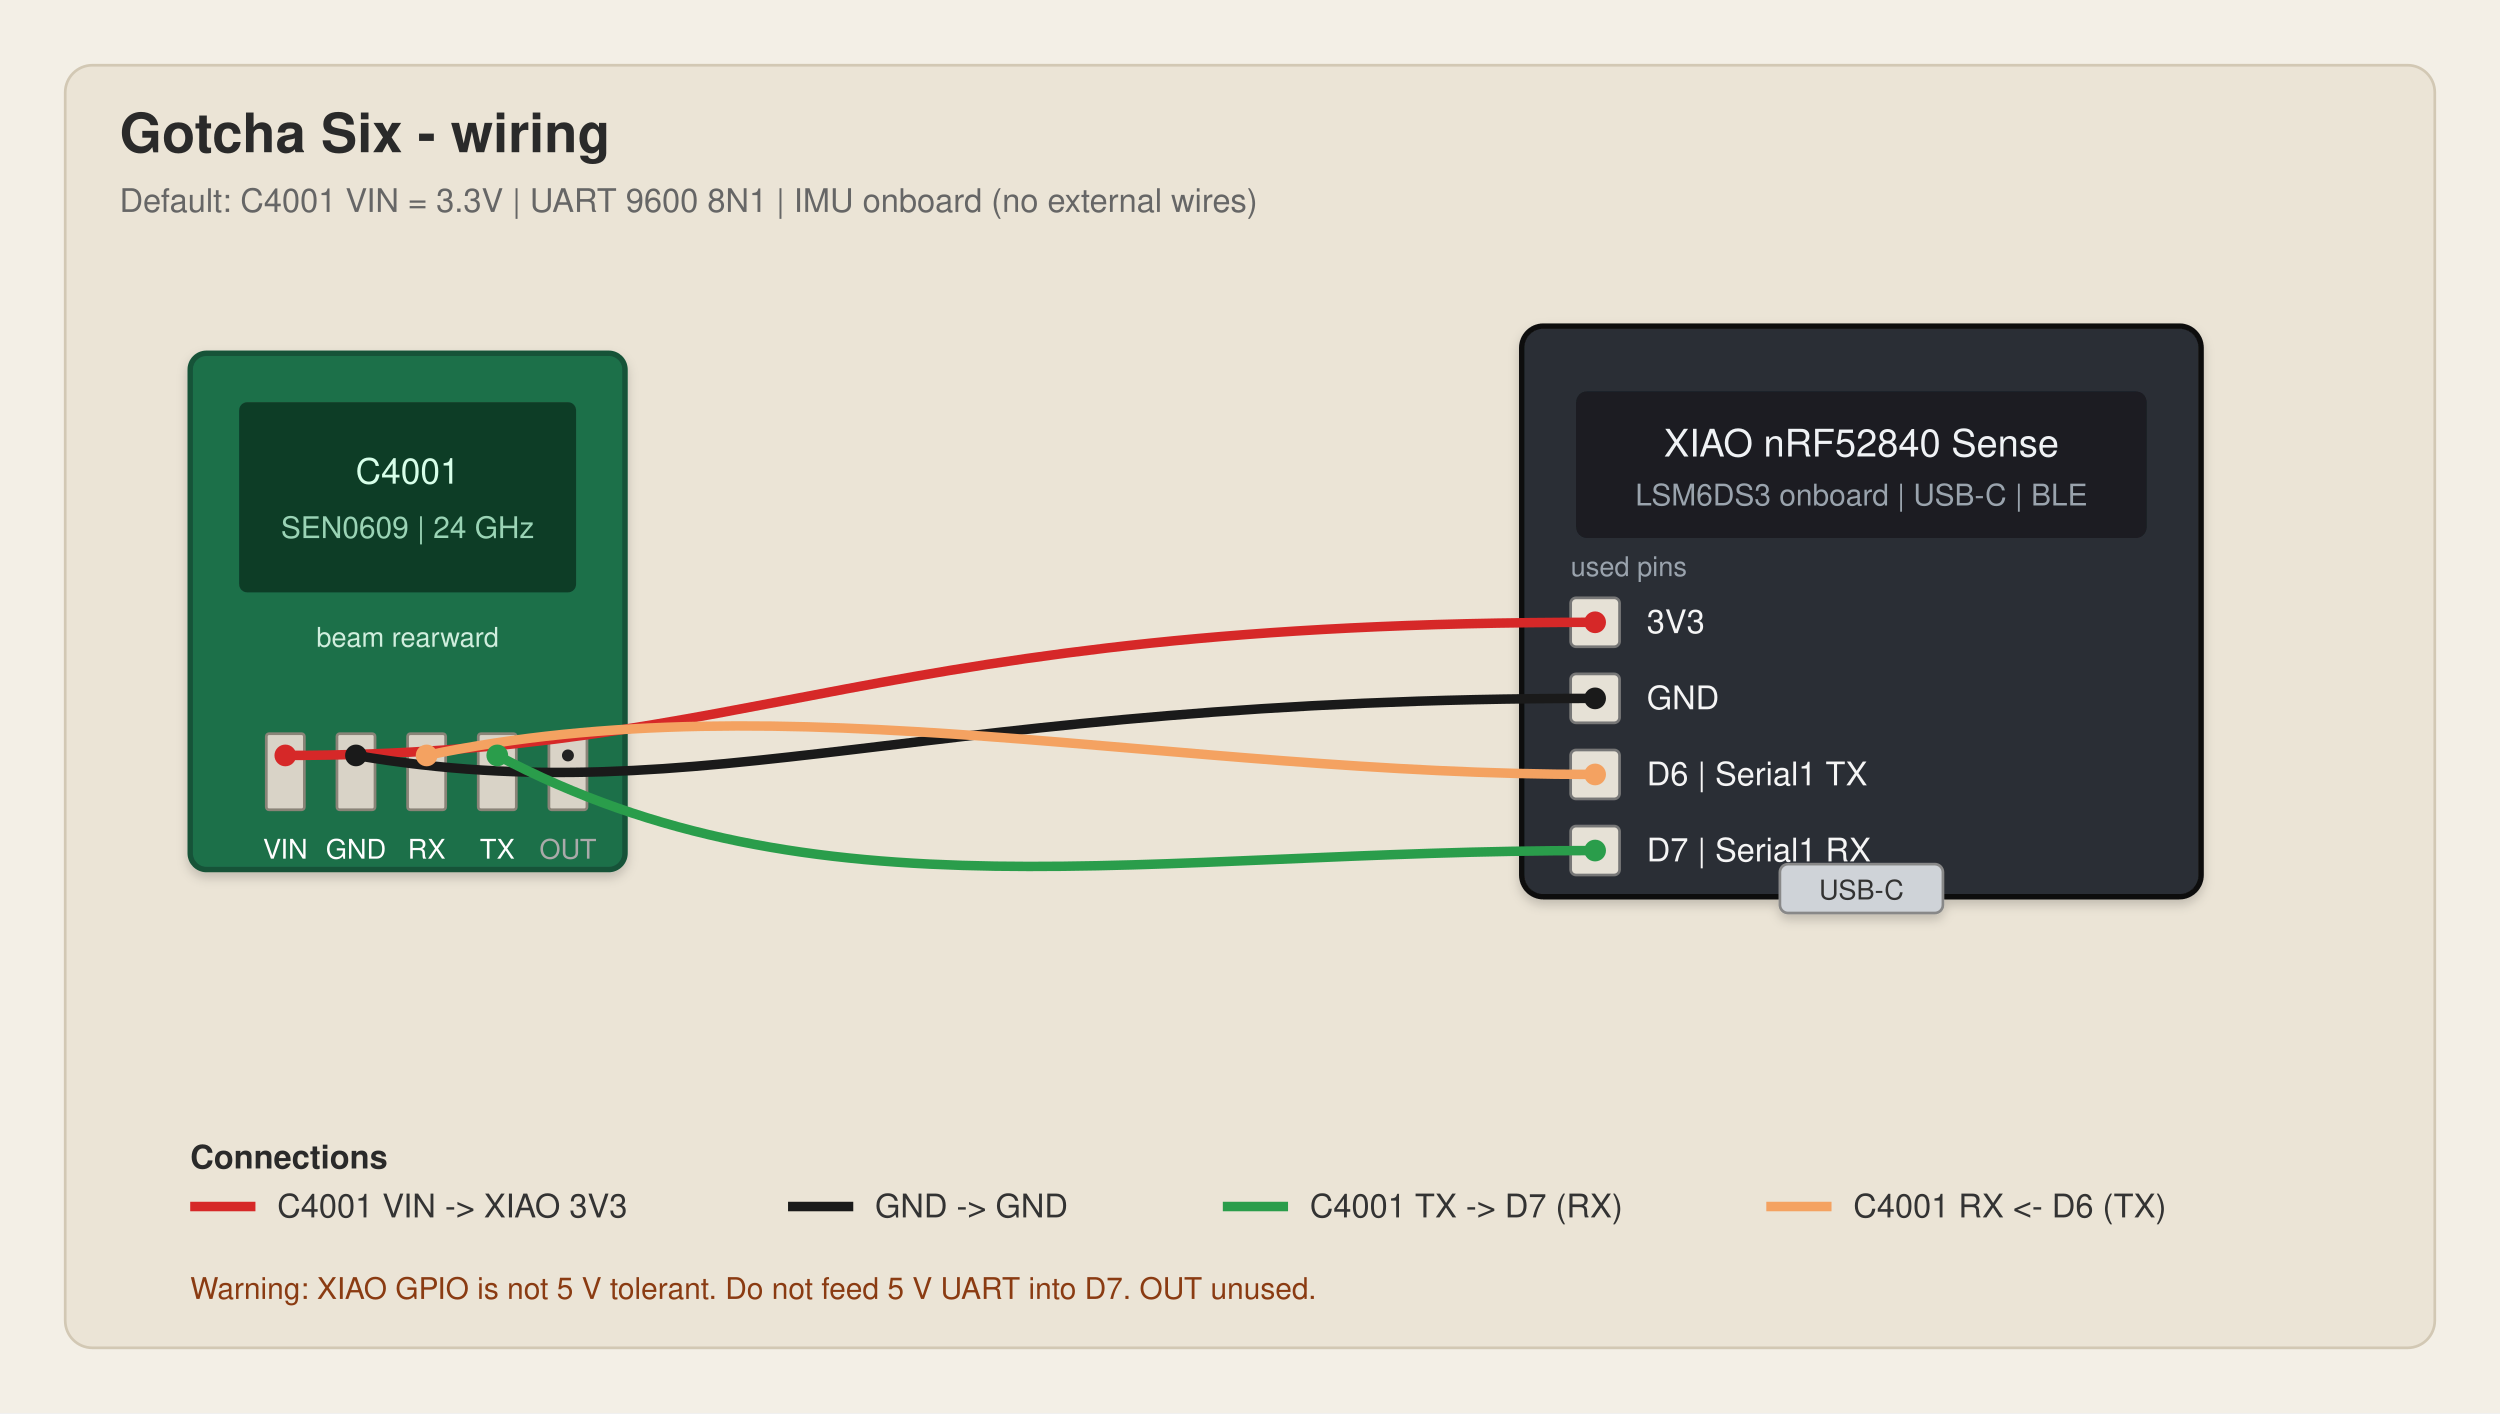
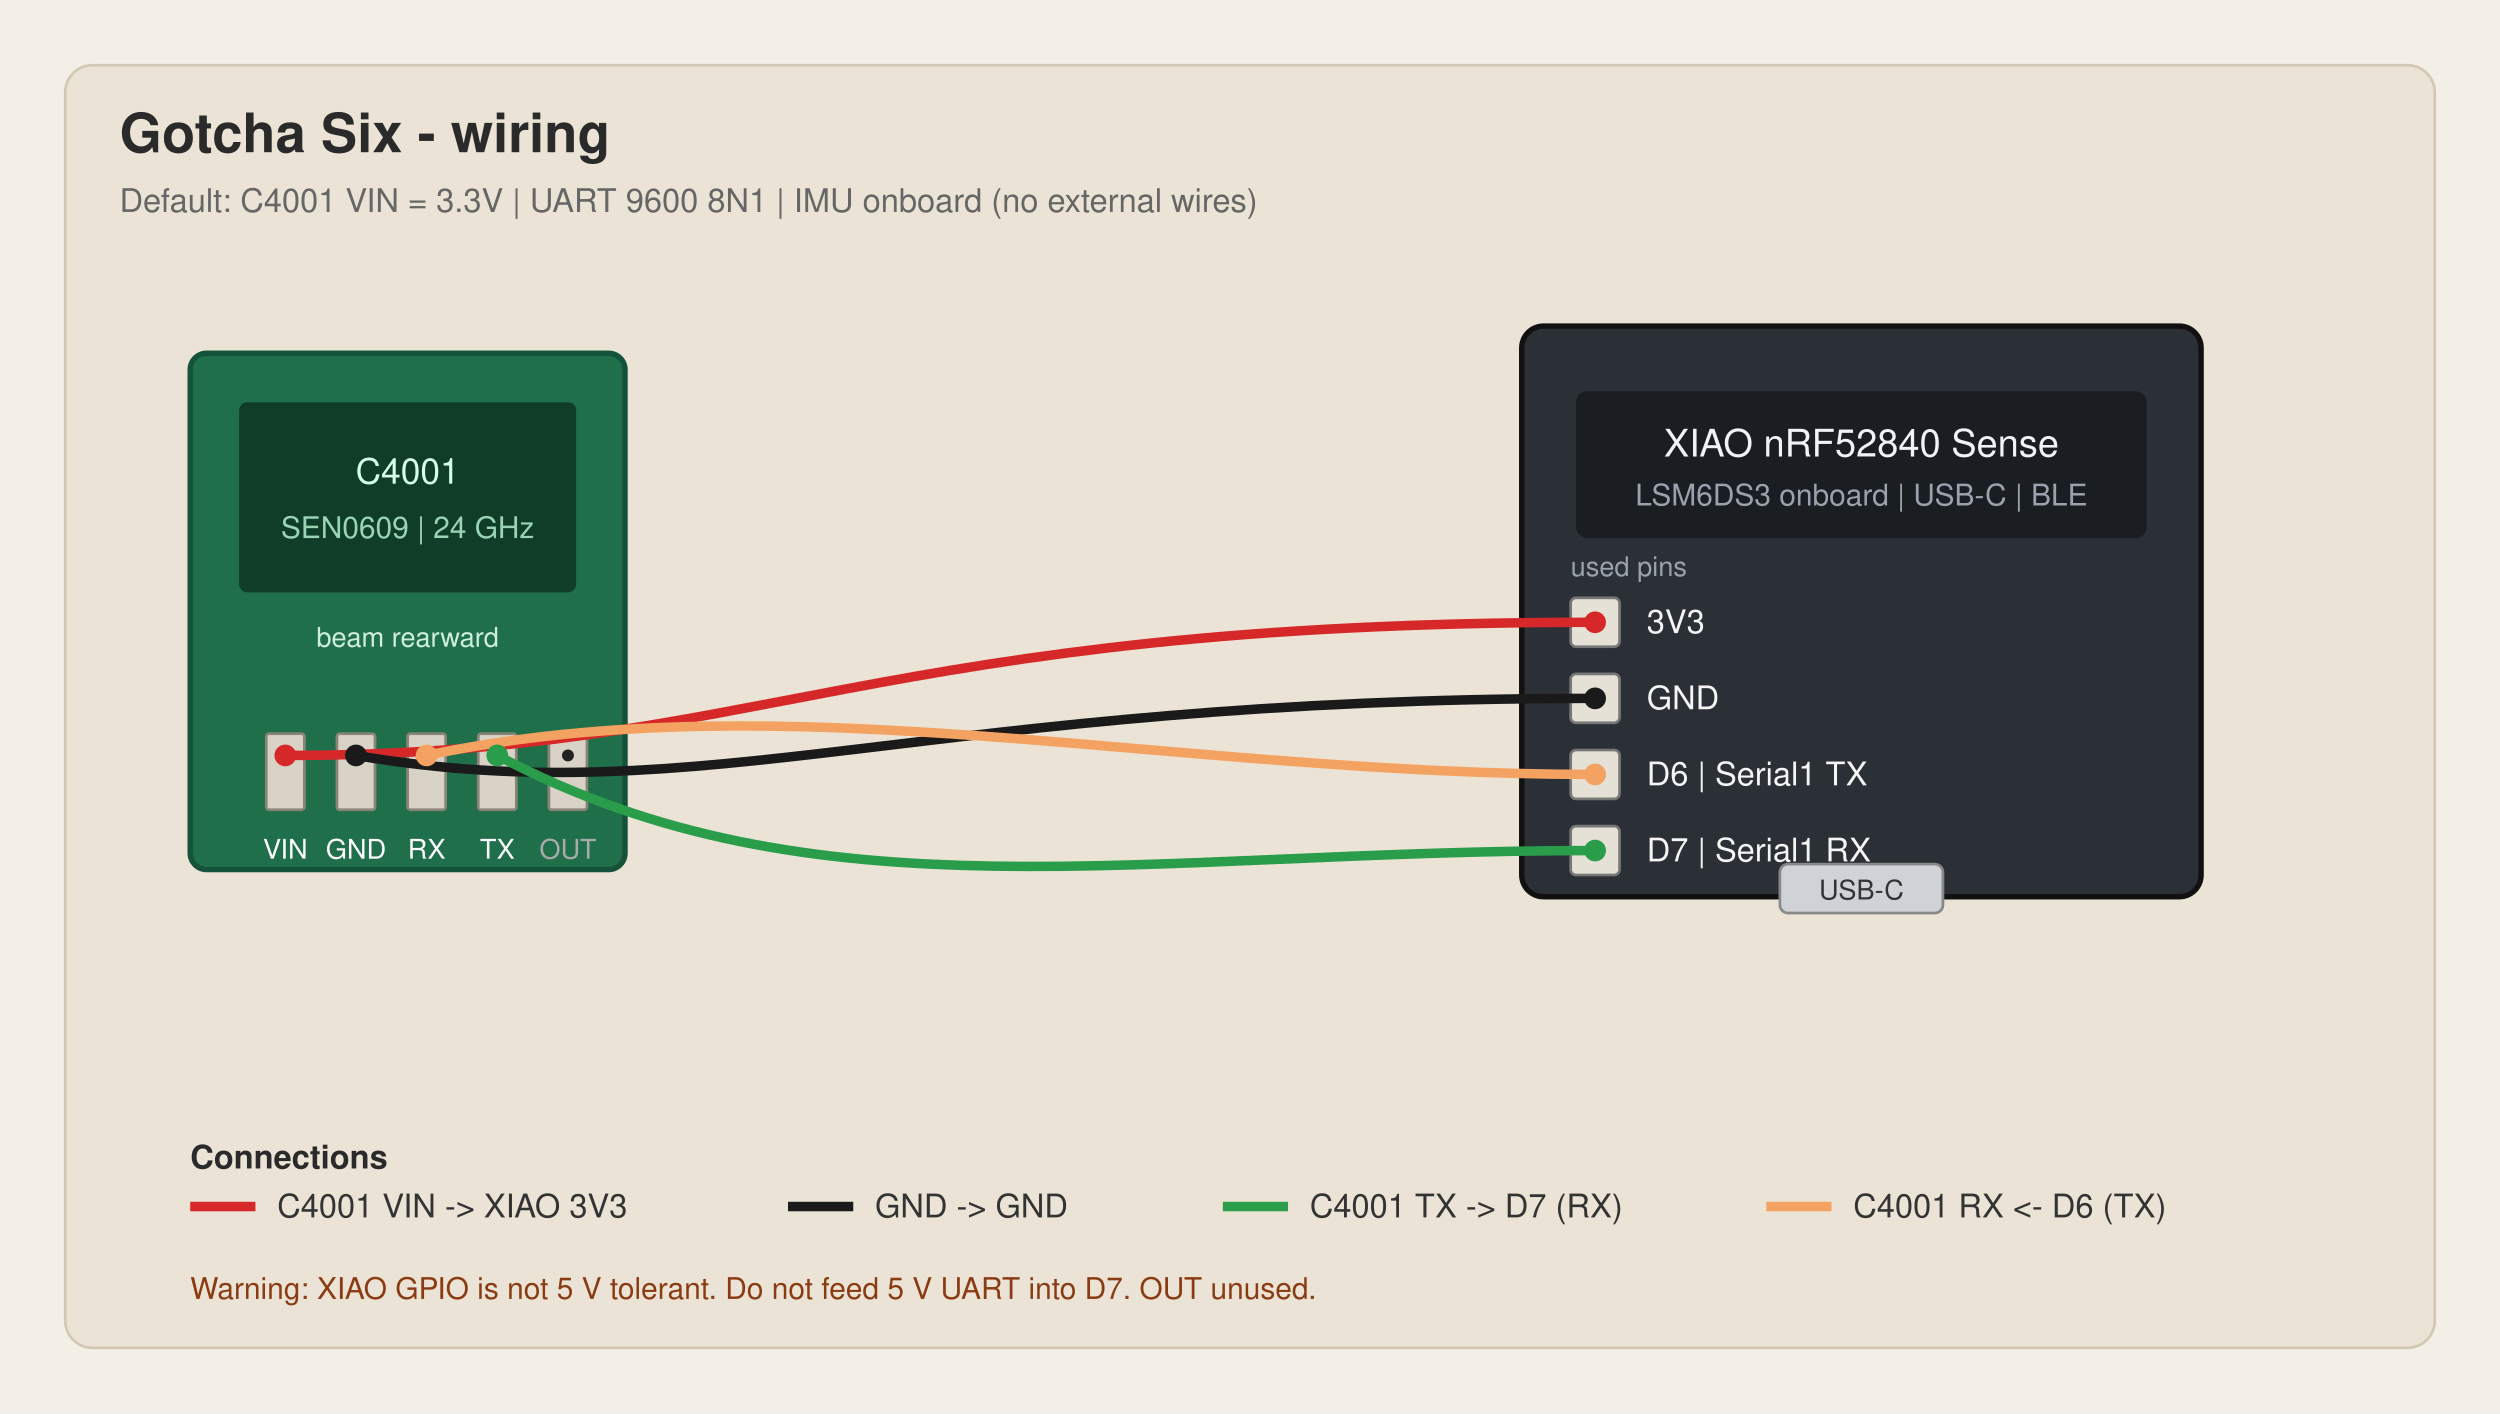
<svg xmlns="http://www.w3.org/2000/svg" width="920" height="520" viewBox="0 0 920 520" role="img" aria-labelledby="title desc">
-   <defs>
-     <filter id="shadow" x="-5%" y="-5%" width="120%" height="120%">
-       <feDropShadow dx="0" dy="2" stdDeviation="2" flood-opacity="0.18" />
-     </filter>
-   </defs>
  <rect width="920" height="520" fill="#f3efe6" />
  <rect x="24" y="24" width="872" height="472" rx="10" fill="#ebe4d6" stroke="#d2c8b4" />
  <text x="44" y="56" font-family="Helvetica, Arial, sans-serif" font-size="20" font-weight="700" fill="#2a2a2a">Gotcha Six - wiring</text>
  <text x="44" y="78" font-family="Helvetica, Arial, sans-serif" font-size="12" fill="#666">Default: C4001 VIN = 3.3V | UART 9600 8N1 | IMU onboard (no external wires)</text>
-   <g transform="translate(70,130)" filter="url(#shadow)">
+   <g transform="translate(70,130)">
    <rect width="160" height="190" rx="6" fill="#1f6f4a" stroke="#145239" stroke-width="2" />
    <rect x="18" y="18" width="124" height="70" rx="3" fill="#0f3d28" />
    <text x="80" y="48" text-anchor="middle" font-family="Helvetica, Arial, sans-serif" font-size="13" fill="#d7ffe9">C4001</text>
    <text x="80" y="68" text-anchor="middle" font-family="Helvetica, Arial, sans-serif" font-size="11" fill="#9ad4b5">SEN0609 | 24 GHz</text>
    <text x="80" y="108" text-anchor="middle" font-family="Helvetica, Arial, sans-serif" font-size="10" fill="#cfeedd">beam rearward</text>
    <g transform="translate(28,140)">
      <g>
        <rect x="0" y="0" width="14" height="28" rx="1" fill="#d9d3c7" stroke="#8a8478" />
        <circle cx="7" cy="8" r="2.2" fill="#222" />
        <text x="7" y="46" text-anchor="middle" font-family="Helvetica, Arial, sans-serif" font-size="10" fill="#fff">VIN</text>
      </g>
      <g transform="translate(26,0)">
        <rect x="0" y="0" width="14" height="28" rx="1" fill="#d9d3c7" stroke="#8a8478" />
        <circle cx="7" cy="8" r="2.2" fill="#222" />
        <text x="7" y="46" text-anchor="middle" font-family="Helvetica, Arial, sans-serif" font-size="10" fill="#fff">GND</text>
      </g>
      <g transform="translate(52,0)">
        <rect x="0" y="0" width="14" height="28" rx="1" fill="#d9d3c7" stroke="#8a8478" />
        <circle cx="7" cy="8" r="2.2" fill="#222" />
        <text x="7" y="46" text-anchor="middle" font-family="Helvetica, Arial, sans-serif" font-size="10" fill="#fff">RX</text>
      </g>
      <g transform="translate(78,0)">
        <rect x="0" y="0" width="14" height="28" rx="1" fill="#d9d3c7" stroke="#8a8478" />
        <circle cx="7" cy="8" r="2.2" fill="#222" />
        <text x="7" y="46" text-anchor="middle" font-family="Helvetica, Arial, sans-serif" font-size="10" fill="#fff">TX</text>
      </g>
      <g transform="translate(104,0)">
        <rect x="0" y="0" width="14" height="28" rx="1" fill="#d9d3c7" stroke="#8a8478" />
        <circle cx="7" cy="8" r="2.2" fill="#222" />
        <text x="7" y="46" text-anchor="middle" font-family="Helvetica, Arial, sans-serif" font-size="10" fill="#aaa">OUT</text>
      </g>
    </g>
  </g>
-   <g transform="translate(560,120)" filter="url(#shadow)">
+   <g transform="translate(560,120)">
    <rect width="250" height="210" rx="8" fill="#2b2f36" stroke="#111" stroke-width="2" />
    <rect x="20" y="24" width="210" height="54" rx="4" fill="#1a1d22" />
    <text x="125" y="48" text-anchor="middle" font-family="Helvetica, Arial, sans-serif" font-size="14" fill="#f0f2f5">XIAO nRF52840 Sense</text>
    <text x="125" y="66" text-anchor="middle" font-family="Helvetica, Arial, sans-serif" font-size="11" fill="#9aa3ad">LSM6DS3 onboard | USB-C | BLE</text>
    <g transform="translate(18,100)">
      <text x="0" y="-8" font-family="Helvetica, Arial, sans-serif" font-size="10" fill="#9aa3ad">used pins</text>
      <g>
        <rect x="0" y="0" width="18" height="18" rx="2" fill="#e6e1d6" stroke="#777" />
        <circle cx="9" cy="9" r="3" fill="#222" />
        <text x="28" y="13" font-family="Helvetica, Arial, sans-serif" font-size="12" fill="#f5f5f5">3V3</text>
      </g>
      <g transform="translate(0,28)">
        <rect x="0" y="0" width="18" height="18" rx="2" fill="#e6e1d6" stroke="#777" />
        <circle cx="9" cy="9" r="3" fill="#222" />
        <text x="28" y="13" font-family="Helvetica, Arial, sans-serif" font-size="12" fill="#f5f5f5">GND</text>
      </g>
      <g transform="translate(0,56)">
        <rect x="0" y="0" width="18" height="18" rx="2" fill="#e6e1d6" stroke="#777" />
        <circle cx="9" cy="9" r="3" fill="#222" />
        <text x="28" y="13" font-family="Helvetica, Arial, sans-serif" font-size="12" fill="#f5f5f5">D6 | Serial1 TX</text>
      </g>
      <g transform="translate(0,84)">
        <rect x="0" y="0" width="18" height="18" rx="2" fill="#e6e1d6" stroke="#777" />
        <circle cx="9" cy="9" r="3" fill="#222" />
        <text x="28" y="13" font-family="Helvetica, Arial, sans-serif" font-size="12" fill="#f5f5f5">D7 | Serial1 RX</text>
      </g>
    </g>
    <rect x="95" y="198" width="60" height="18" rx="3" fill="#cfd3d8" stroke="#888" />
    <text x="125" y="211" text-anchor="middle" font-family="Helvetica, Arial, sans-serif" font-size="10" fill="#333">USB-C</text>
  </g>
  <path d="M105,278 C280,278 320,229 587,229" fill="none" stroke="#d62828" stroke-width="3.5" stroke-linecap="round" />
  <path d="M131,278 C260,300 340,257 587,257" fill="none" stroke="#1a1a1a" stroke-width="3.5" stroke-linecap="round" />
  <path d="M183,278 C300,340 420,313 587,313" fill="none" stroke="#2a9d4b" stroke-width="3.5" stroke-linecap="round" />
  <path d="M157,278 C290,250 430,285 587,285" fill="none" stroke="#f4a261" stroke-width="3.5" stroke-linecap="round" />
  <circle cx="105" cy="278" r="4" fill="#d62828" />
  <circle cx="131" cy="278" r="4" fill="#1a1a1a" />
  <circle cx="157" cy="278" r="4" fill="#f4a261" />
  <circle cx="183" cy="278" r="4" fill="#2a9d4b" />
  <circle cx="587" cy="229" r="4" fill="#d62828" />
  <circle cx="587" cy="257" r="4" fill="#1a1a1a" />
  <circle cx="587" cy="285" r="4" fill="#f4a261" />
  <circle cx="587" cy="313" r="4" fill="#2a9d4b" />
  <g transform="translate(70,430)" font-family="Helvetica, Arial, sans-serif" font-size="12">
    <text x="0" y="0" font-weight="700" fill="#2a2a2a">Connections</text>
    <line x1="0" y1="14" x2="24" y2="14" stroke="#d62828" stroke-width="3.5" />
    <text x="32" y="18" fill="#333">C4001 VIN -&gt; XIAO 3V3</text>
    <line x1="220" y1="14" x2="244" y2="14" stroke="#1a1a1a" stroke-width="3.5" />
    <text x="252" y="18" fill="#333">GND -&gt; GND</text>
    <line x1="380" y1="14" x2="404" y2="14" stroke="#2a9d4b" stroke-width="3.5" />
    <text x="412" y="18" fill="#333">C4001 TX -&gt; D7 (RX)</text>
    <line x1="580" y1="14" x2="604" y2="14" stroke="#f4a261" stroke-width="3.5" />
    <text x="612" y="18" fill="#333">C4001 RX &lt;- D6 (TX)</text>
  </g>
  <text x="70" y="478" font-family="Helvetica, Arial, sans-serif" font-size="11" fill="#8a3b12">Warning: XIAO GPIO is not 5 V tolerant. Do not feed 5 V UART into D7. OUT unused.</text>
</svg>
